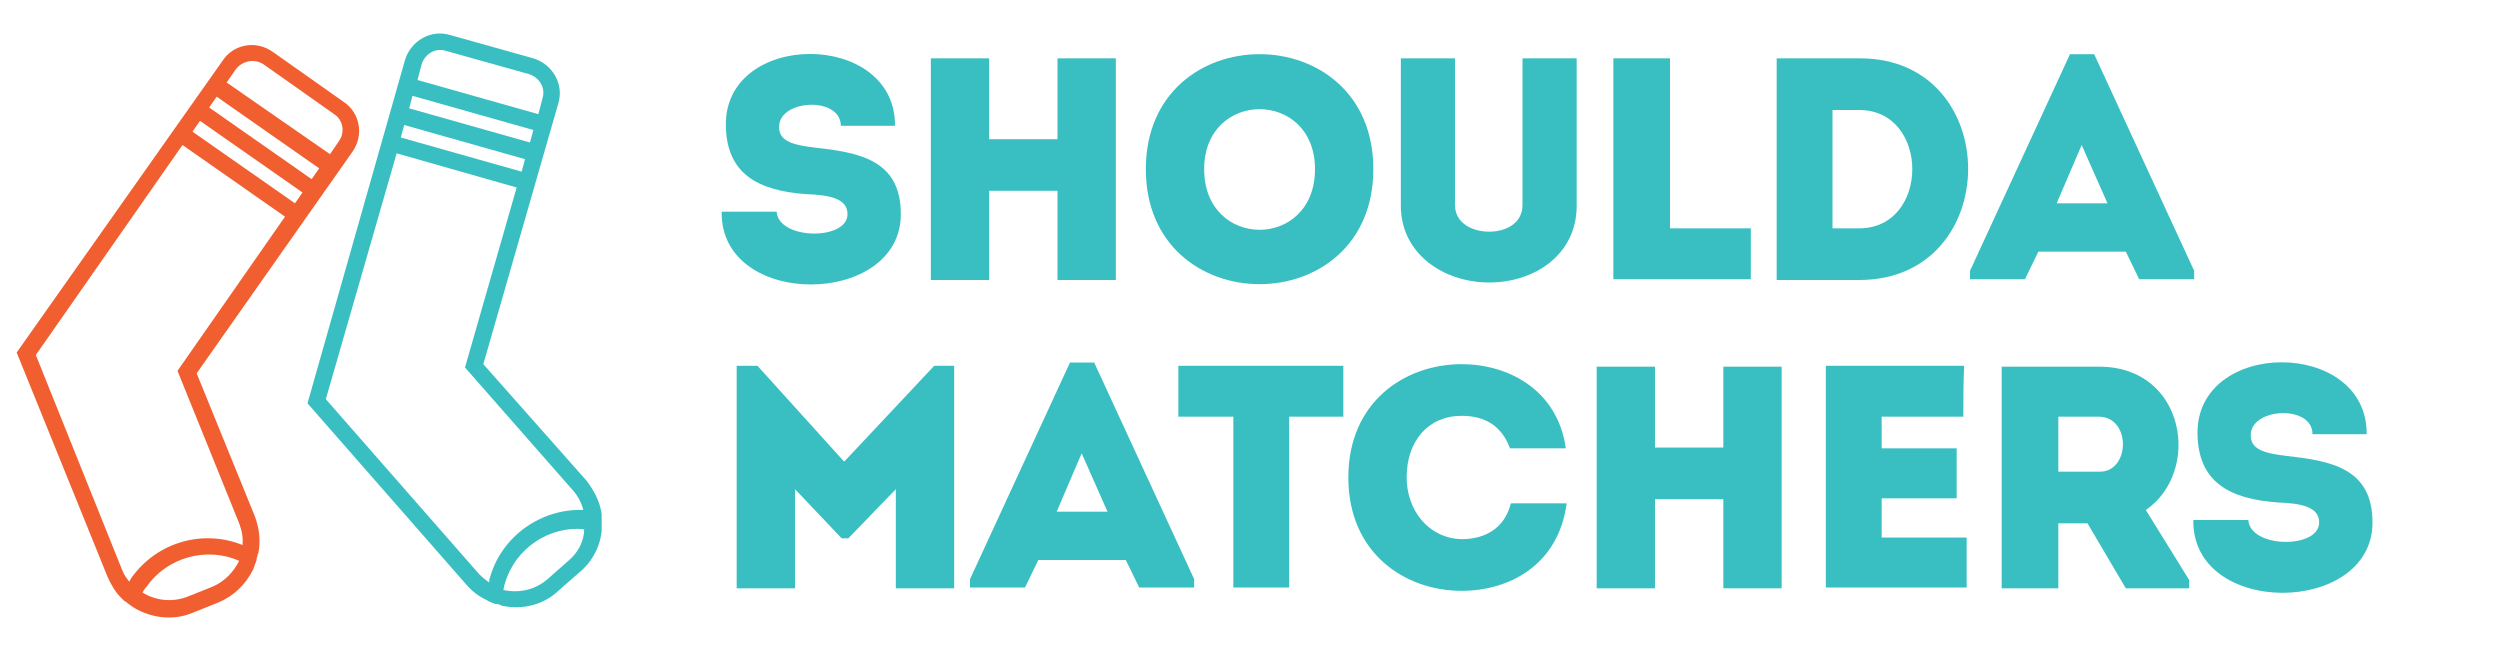
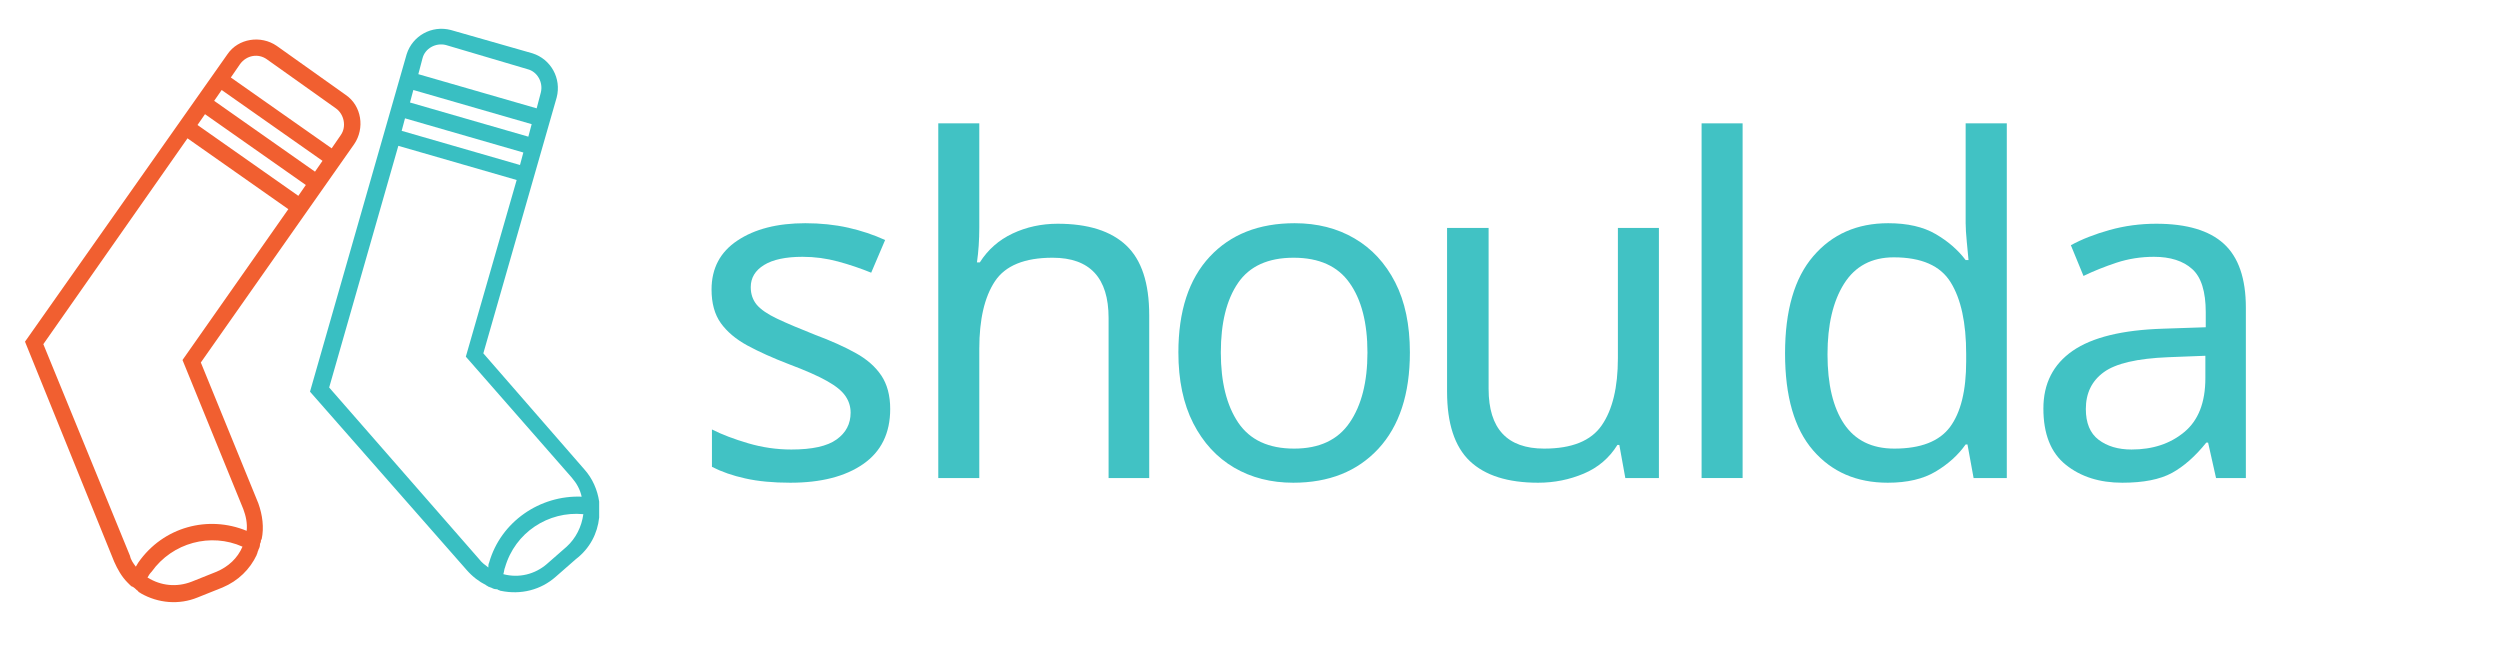
<svg xmlns="http://www.w3.org/2000/svg" version="1.1" x="0px" y="0px" viewBox="0 0 300 78.1" enable-background="new 0 0 300 78.1" xml:space="preserve">
  <g id="Layer_1">
    <g>
-       <path fill="#39BFC2" d="M101.7,25.7c0-1.9-2.2-2.3-4.9-2.4c-5.8-0.4-9.6-2.4-9.7-8.2c-0.2-11.5,20.4-11.5,20.3,0    c-2.4,0-4.1,0-6.5,0c0-3.5-7.1-3.2-7.4-0.1c-0.2,2,1.8,2.4,4.2,2.7c5.3,0.6,10.4,1.4,10.4,8c0,11.2-21.7,11.4-21.5-0.3    c2.3,0,4.3,0,6.6,0C93.4,28.8,101.7,28.9,101.7,25.7z" />
-       <path fill="#39BFC2" d="M133.9,33.6c-2.3,0-4.6,0-7,0V22.9h-8.2v10.7c-2.3,0-4.7,0-7,0V7c2.3,0,4.6,0,7,0v9.7h8.2V7    c2.3,0,4.6,0,7,0V33.6z" />
-       <path fill="#39BFC2" d="M137.5,20.3c0-18.4,27.3-18.4,27.3,0C164.8,38.7,137.5,38.7,137.5,20.3z M157.8,20.3    c0-9.6-13.3-9.6-13.3,0C144.5,30,157.8,30,157.8,20.3z" />
-       <path fill="#39BFC2" d="M182.7,24.6V7c2.2,0,4.4,0,6.5,0v17.7c0,5.9-5.1,9.2-10.5,9.2c-5.4,0-10.6-3.4-10.6-9.2V7    c2.1,0,4.4,0,6.5,0v17.6c0,2.2,2.1,3.2,4.1,3.2S182.7,26.8,182.7,24.6z" />
-       <path fill="#39BFC2" d="M200.4,27.4h9.7c0,2.3,0,3.8,0,6.1c-5.5,0-11.1,0-16.5,0V7c2.3,0,4.5,0,6.8,0    C200.4,20.7,200.4,16.1,200.4,27.4z" />
-       <path fill="#39BFC2" d="M223.2,33.6h-10V7h10C240.5,7,240.5,33.5,223.2,33.6z M219.9,27.4h3.2c8.5,0,8.5-14.2,0-14.2h-3.2V27.4z" />
-       <path fill="#39BFC2" d="M255.1,30.2h-10.5l-1.6,3.3h-6.6v-1l12-26h2.9l12,26v1h-6.6L255.1,30.2z M249.8,17.4l-3,7h6.1L249.8,17.4z    " />
-       <path fill="#39BFC2" d="M112.1,43.9h2.4v26.7c-2.3,0-4.6,0-7,0V58.7l-5.7,5.9h-0.8l-5.6-5.9v11.9c-2.3,0-4.6,0-7,0V43.9h2.5    l10.4,11.5L112.1,43.9z" />
-       <path fill="#39BFC2" d="M135.1,67.2h-10.5l-1.6,3.3h-6.6v-1l12-26h2.9l12,26v1h-6.6L135.1,67.2z M129.8,54.4l-3,7h6.1L129.8,54.4z    " />
-       <path fill="#39BFC2" d="M141.4,50c0-2.1,0-4.1,0-6.1h19.8c0,2,0,4,0,6.1h-6.5v20.5c-2.2,0-4.5,0-6.7,0V50H141.4z" />
-       <path fill="#39BFC2" d="M175.4,43.7c5.5,0,11.5,3,12.5,10.1c-2.3,0-4.4,0-6.7,0c-1-2.7-3-3.9-5.8-3.9c-4,0-6.6,3-6.6,7.4    c0,3.9,2.6,7.3,6.6,7.4c2.9,0,5.2-1.4,5.9-4.3c2.3,0,4.4,0,6.7,0c-1,7.5-7,10.5-12.6,10.5c-6.8,0-13.6-4.5-13.6-13.6    C161.8,48.2,168.6,43.7,175.4,43.7z" />
-       <path fill="#39BFC2" d="M213.8,70.6c-2.3,0-4.6,0-7,0V59.9h-8.2v10.7c-2.3,0-4.7,0-7,0V44c2.3,0,4.6,0,7,0v9.7h8.2V44    c2.3,0,4.6,0,7,0V70.6z" />
-       <path fill="#39BFC2" d="M235.6,50c-4,0-5.9,0-9.8,0v3.8h9c0,2,0,4,0,6h-9c0,1.6,0,3.1,0,4.7c3.9,0,6.2,0,10.2,0c0,2,0,4,0,6    c-6.2,0-10.8,0-16.9,0c0-8.9,0-17.8,0-26.6c6.2,0,10.4,0,16.6,0C235.6,45.9,235.6,48,235.6,50z" />
-       <path fill="#39BFC2" d="M262.7,69.6v1h-7.6l-4.6-7.8H247v7.8c-2.3,0-4.6,0-6.8,0c0-8.9,0-17.7,0-26.6c3.8,0,7.8,0,11.7,0    c10.4,0,12.3,12.6,5.6,17.2L262.7,69.6z M251.9,50c-1.6,0-3.3,0-4.9,0c0,2.2,0,4.5,0,6.6h4.9C255.6,56.7,255.8,50.1,251.9,50z" />
-       <path fill="#39BFC2" d="M278.3,62.7c0-1.9-2.2-2.3-4.9-2.4c-5.8-0.4-9.6-2.4-9.7-8.2c-0.2-11.5,20.4-11.5,20.3,0    c-2.4,0-4.1,0-6.5,0c0-3.5-7.1-3.2-7.4-0.1c-0.2,2,1.8,2.4,4.2,2.7c5.3,0.6,10.4,1.4,10.4,8c0,11.2-21.7,11.4-21.5-0.3    c2.3,0,4.3,0,6.6,0C270,65.8,278.3,65.9,278.3,62.7z" />
-     </g>
-     <g>
      <g>
-         <path fill="#F15F30" d="M30.4,68.3c0-0.1,0.1-0.2,0.1-0.3c0,0,0,0,0,0c0-0.1,0.1-0.2,0.1-0.3c0.1-0.2,0.2-0.4,0.2-0.7     c0-0.1,0.1-0.2,0.1-0.3c0-0.1,0-0.2,0.1-0.3c0.3-1.5,0.1-3-0.4-4.4l-7-17.2l18.7-26.6c1.4-2,0.9-4.7-1.1-6l-8.5-6     c-2-1.4-4.7-0.9-6,1.1L2,42.3l10.9,26.9c0.4,0.9,0.9,1.8,1.6,2.5c0.1,0.1,0.2,0.2,0.3,0.3c0.1,0.1,0.2,0.2,0.3,0.2     c0.2,0.2,0.4,0.3,0.5,0.4c0,0,0,0,0,0l0,0c0.1,0.1,0.2,0.1,0.3,0.2c0.1,0.1,0.2,0.1,0.3,0.2c2.1,1.2,4.7,1.5,7,0.5l3-1.2     C28.1,71.5,29.5,70.1,30.4,68.3z M23.1,15.8l0.9-1.3l12.3,8.6l-0.9,1.3 M25.1,12.9l0.9-1.3l12.3,8.6l-0.9,1.3L25.1,12.9z      M31.6,7.7l8.5,6c1.1,0.7,1.3,2.2,0.6,3.2l-1.1,1.6L27.2,9.9l1.1-1.6C29.1,7.3,30.5,7,31.6,7.7z M21.9,17.4l12.3,8.6L21.3,44.5     l7.4,18.3c0.3,0.8,0.5,1.7,0.4,2.6l0,0c-4.7-1.9-10.2-0.4-13.3,3.9c-0.1,0.2-0.2,0.3-0.3,0.5c-0.3-0.4-0.6-0.8-0.8-1.3L4.3,42.6      M25.5,70.4l-3,1.2c-1.8,0.7-3.8,0.5-5.4-0.5c0.1-0.2,0.3-0.5,0.5-0.7c2.5-3.6,7.3-4.8,11.1-3.1C28,68.7,26.9,69.8,25.5,70.4z" />
+         <path fill="#F15F30" d="M30.8,66.6c0-0.1,0.1-0.2,0.1-0.3c0,0,0,0,0,0c0-0.1,0.1-0.2,0.1-0.3c0.1-0.2,0.2-0.4,0.2-0.7     c0-0.1,0.1-0.2,0.1-0.3c0-0.1,0-0.2,0.1-0.3c0.3-1.4,0.1-2.9-0.4-4.3l-6.9-16.9l18.4-26.2c1.3-1.9,0.9-4.6-1-5.9l-8.3-5.9     c-1.9-1.3-4.6-0.9-5.9,1L3,41l10.7,26.4c0.4,0.9,0.9,1.8,1.6,2.5c0.1,0.1,0.2,0.2,0.3,0.3c0.1,0.1,0.2,0.2,0.3,0.2     c0.2,0.1,0.4,0.3,0.5,0.4c0,0,0,0,0,0l0,0c0.1,0.1,0.2,0.1,0.2,0.2c0.1,0.1,0.2,0.1,0.3,0.2c2.1,1.2,4.6,1.4,6.8,0.5l3-1.2     C28.6,69.7,30,68.3,30.8,66.6z M23.7,15l0.9-1.3l12.1,8.5l-0.9,1.3 M25.7,12.1l0.9-1.3l12.1,8.5l-0.9,1.3L25.7,12.1z M32,7.1     l8.3,5.9c1,0.7,1.3,2.2,0.6,3.2l-1.1,1.6L27.7,9.3l1.1-1.6C29.6,6.6,31,6.4,32,7.1z M16.6,67.5c-0.1,0.2-0.2,0.3-0.3,0.5     c-0.3-0.4-0.6-0.8-0.7-1.3L5.2,41.3l17.3-24.7l12.1,8.5L21.9,43.2l7.3,17.9c0.3,0.8,0.5,1.7,0.4,2.6l0,0     C25,61.8,19.6,63.2,16.6,67.5z M26,68.6l-3,1.2c-1.8,0.7-3.7,0.5-5.3-0.5c0.1-0.2,0.3-0.5,0.5-0.7c2.5-3.5,7.1-4.7,10.9-3     C28.5,67,27.4,68,26,68.6z" />
      </g>
      <g>
        <g>
-           <path fill="#39BFC2" d="M72.2,63.7c0-0.1,0-0.2,0-0.3c0,0,0,0,0,0c0-0.1,0-0.2,0-0.3c0-0.2,0-0.5,0-0.7c0-0.1,0-0.2,0-0.3      c0-0.1,0-0.2,0-0.4c-0.2-1.5-0.9-2.8-1.8-4L58,43.7l9-31.3c0.7-2.3-0.7-4.7-3-5.4L54,4.2c-2.3-0.7-4.7,0.7-5.4,3L36.9,48.4      L56,70.2c0.7,0.8,1.5,1.4,2.4,1.8c0.1,0.1,0.2,0.1,0.3,0.2c0.1,0,0.2,0.1,0.3,0.1c0.2,0.1,0.4,0.2,0.7,0.2c0,0,0,0,0,0l0,0      c0.1,0,0.2,0,0.3,0.1c0.1,0,0.2,0.1,0.3,0.1c2.4,0.5,4.9-0.1,6.7-1.8l2.5-2.2C71,67.5,72,65.7,72.2,63.7z M48.1,16.5l0.4-1.5      L63,19.1l-0.4,1.5 M49.1,13l0.4-1.5L64,15.6l-0.4,1.5L49.1,13z M63.5,8.9c1.2,0.4,2,1.6,1.6,2.9l-0.5,1.9L50.1,9.6l0.5-1.9      c0.4-1.2,1.6-2,2.9-1.6 M58.8,69.3c-0.1,0.2-0.1,0.4-0.1,0.6c-0.4-0.3-0.8-0.6-1.2-1l-18.4-21l8.5-29.5L62,22.5l-6.2,21.6      l13,14.8c0.6,0.7,1,1.5,1.2,2.3l0,0C65,61,60.2,64.3,58.8,69.3z M68.2,67.3l-2.5,2.2c-1.5,1.3-3.4,1.7-5.3,1.3      c0.1-0.3,0.1-0.6,0.2-0.8c1.2-4.2,5.3-6.9,9.5-6.5C70.1,64.9,69.4,66.3,68.2,67.3z" />
+           <path fill="#39BFC2" d="M71.9,62.1c0-0.1,0-0.2,0-0.3c0,0,0,0,0,0c0-0.1,0-0.2,0-0.3c0-0.2,0-0.5,0-0.7c0-0.1,0-0.2,0-0.3      c0-0.1,0-0.2,0-0.3c-0.2-1.4-0.8-2.8-1.8-3.9L58,42.4l8.8-30.7c0.6-2.3-0.7-4.6-2.9-5.3l-9.8-2.8c-2.3-0.6-4.6,0.7-5.3,2.9      L37.2,47L56,68.4c0.7,0.8,1.5,1.4,2.3,1.8c0.1,0.1,0.2,0.1,0.3,0.2c0.1,0,0.2,0.1,0.3,0.1c0.2,0.1,0.4,0.2,0.6,0.2c0,0,0,0,0,0      l0,0c0.1,0,0.2,0,0.3,0.1c0.1,0,0.2,0.1,0.3,0.1c2.4,0.5,4.8-0.1,6.6-1.7l2.4-2.1C70.8,65.8,71.7,64,71.9,62.1z M48.2,15.7      l0.4-1.5l14.2,4.1l-0.4,1.5 M49.2,12.3l0.4-1.5l14.2,4.1l-0.4,1.5L49.2,12.3z M63.3,8.3c1.2,0.3,1.9,1.6,1.6,2.8L64.4,13      L50.2,8.9l0.5-1.9c0.3-1.2,1.6-1.9,2.8-1.6 M58.7,67.5c-0.1,0.2-0.1,0.4-0.1,0.6c-0.4-0.3-0.8-0.6-1.1-1l-18-20.6l8.3-29      l14.2,4.1l-6.1,21.2l12.7,14.5c0.6,0.7,1,1.4,1.2,2.3l0,0C64.8,59.4,60.1,62.6,58.7,67.5z M68,65.6l-2.4,2.1      c-1.4,1.2-3.3,1.7-5.2,1.2c0.1-0.3,0.1-0.6,0.2-0.8c1.2-4.2,5.2-6.8,9.4-6.4C69.8,63.2,69.1,64.6,68,65.6z" />
        </g>
      </g>
+     </g>
+     <g opacity="0.96">
+       <text transform="matrix(1 0 0 1 82.5269 57.3641)">
+         <tspan x="0" y="0" fill="#39BFC2" font-family="'Margot-Regular'" font-size="56">s</tspan>
+         <tspan x="25.3" y="0" fill="#39BFC2" font-family="'Margot-Regular'" font-size="56" letter-spacing="-3">h</tspan>
+         <tspan x="55.8" y="0" fill="#39BFC2" font-family="'Margot-Regular'" font-size="56" letter-spacing="-1">o</tspan>
+         <tspan x="86.7" y="0" fill="#39BFC2" font-family="'Margot-Regular'" font-size="56" letter-spacing="-2">u</tspan>
+         <tspan x="116.9" y="0" fill="#39BFC2" font-family="'Margot-Regular'" font-size="56" letter-spacing="-1">l</tspan>
+         <tspan x="128.6" y="0" fill="#39BFC2" font-family="'Margot-Regular'" font-size="56" letter-spacing="-1">d</tspan>
+         <tspan x="160.1" y="0" fill="#39BFC2" font-family="'Margot-Regular'" font-size="56">a </tspan>
+       </text>
    </g>
  </g>
  <g id="Layer_2" display="none">
</g>
</svg>
